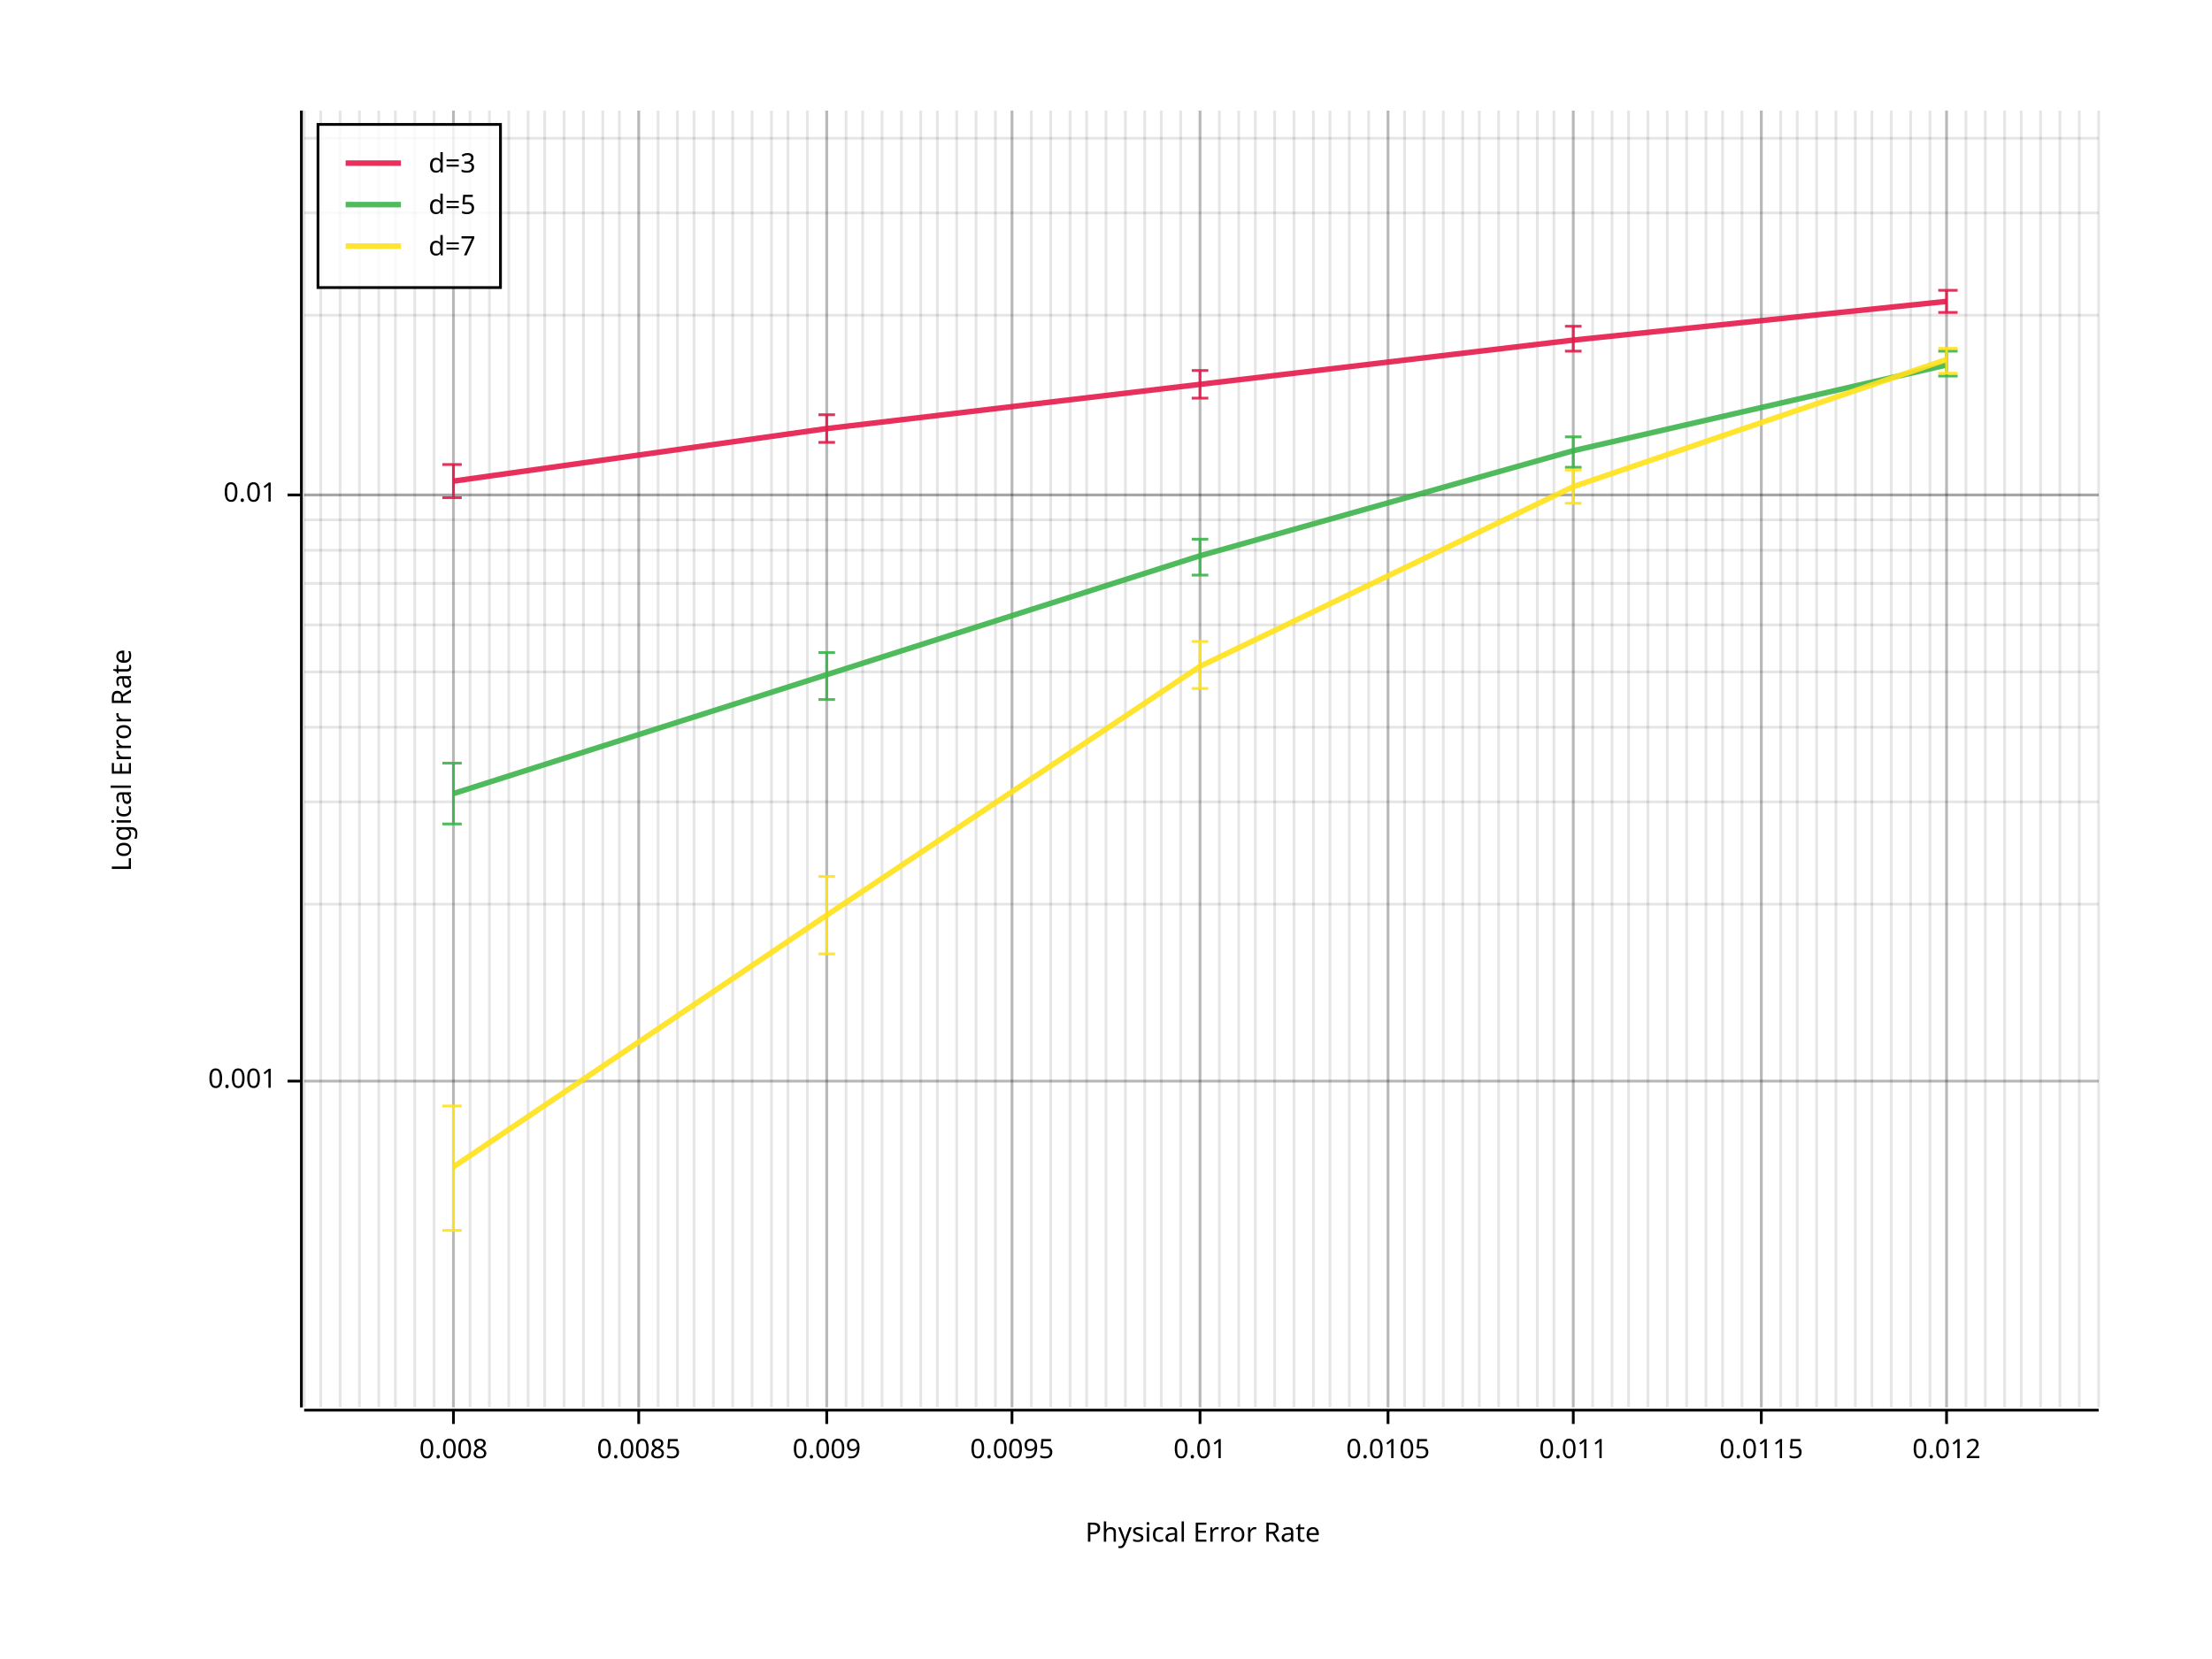
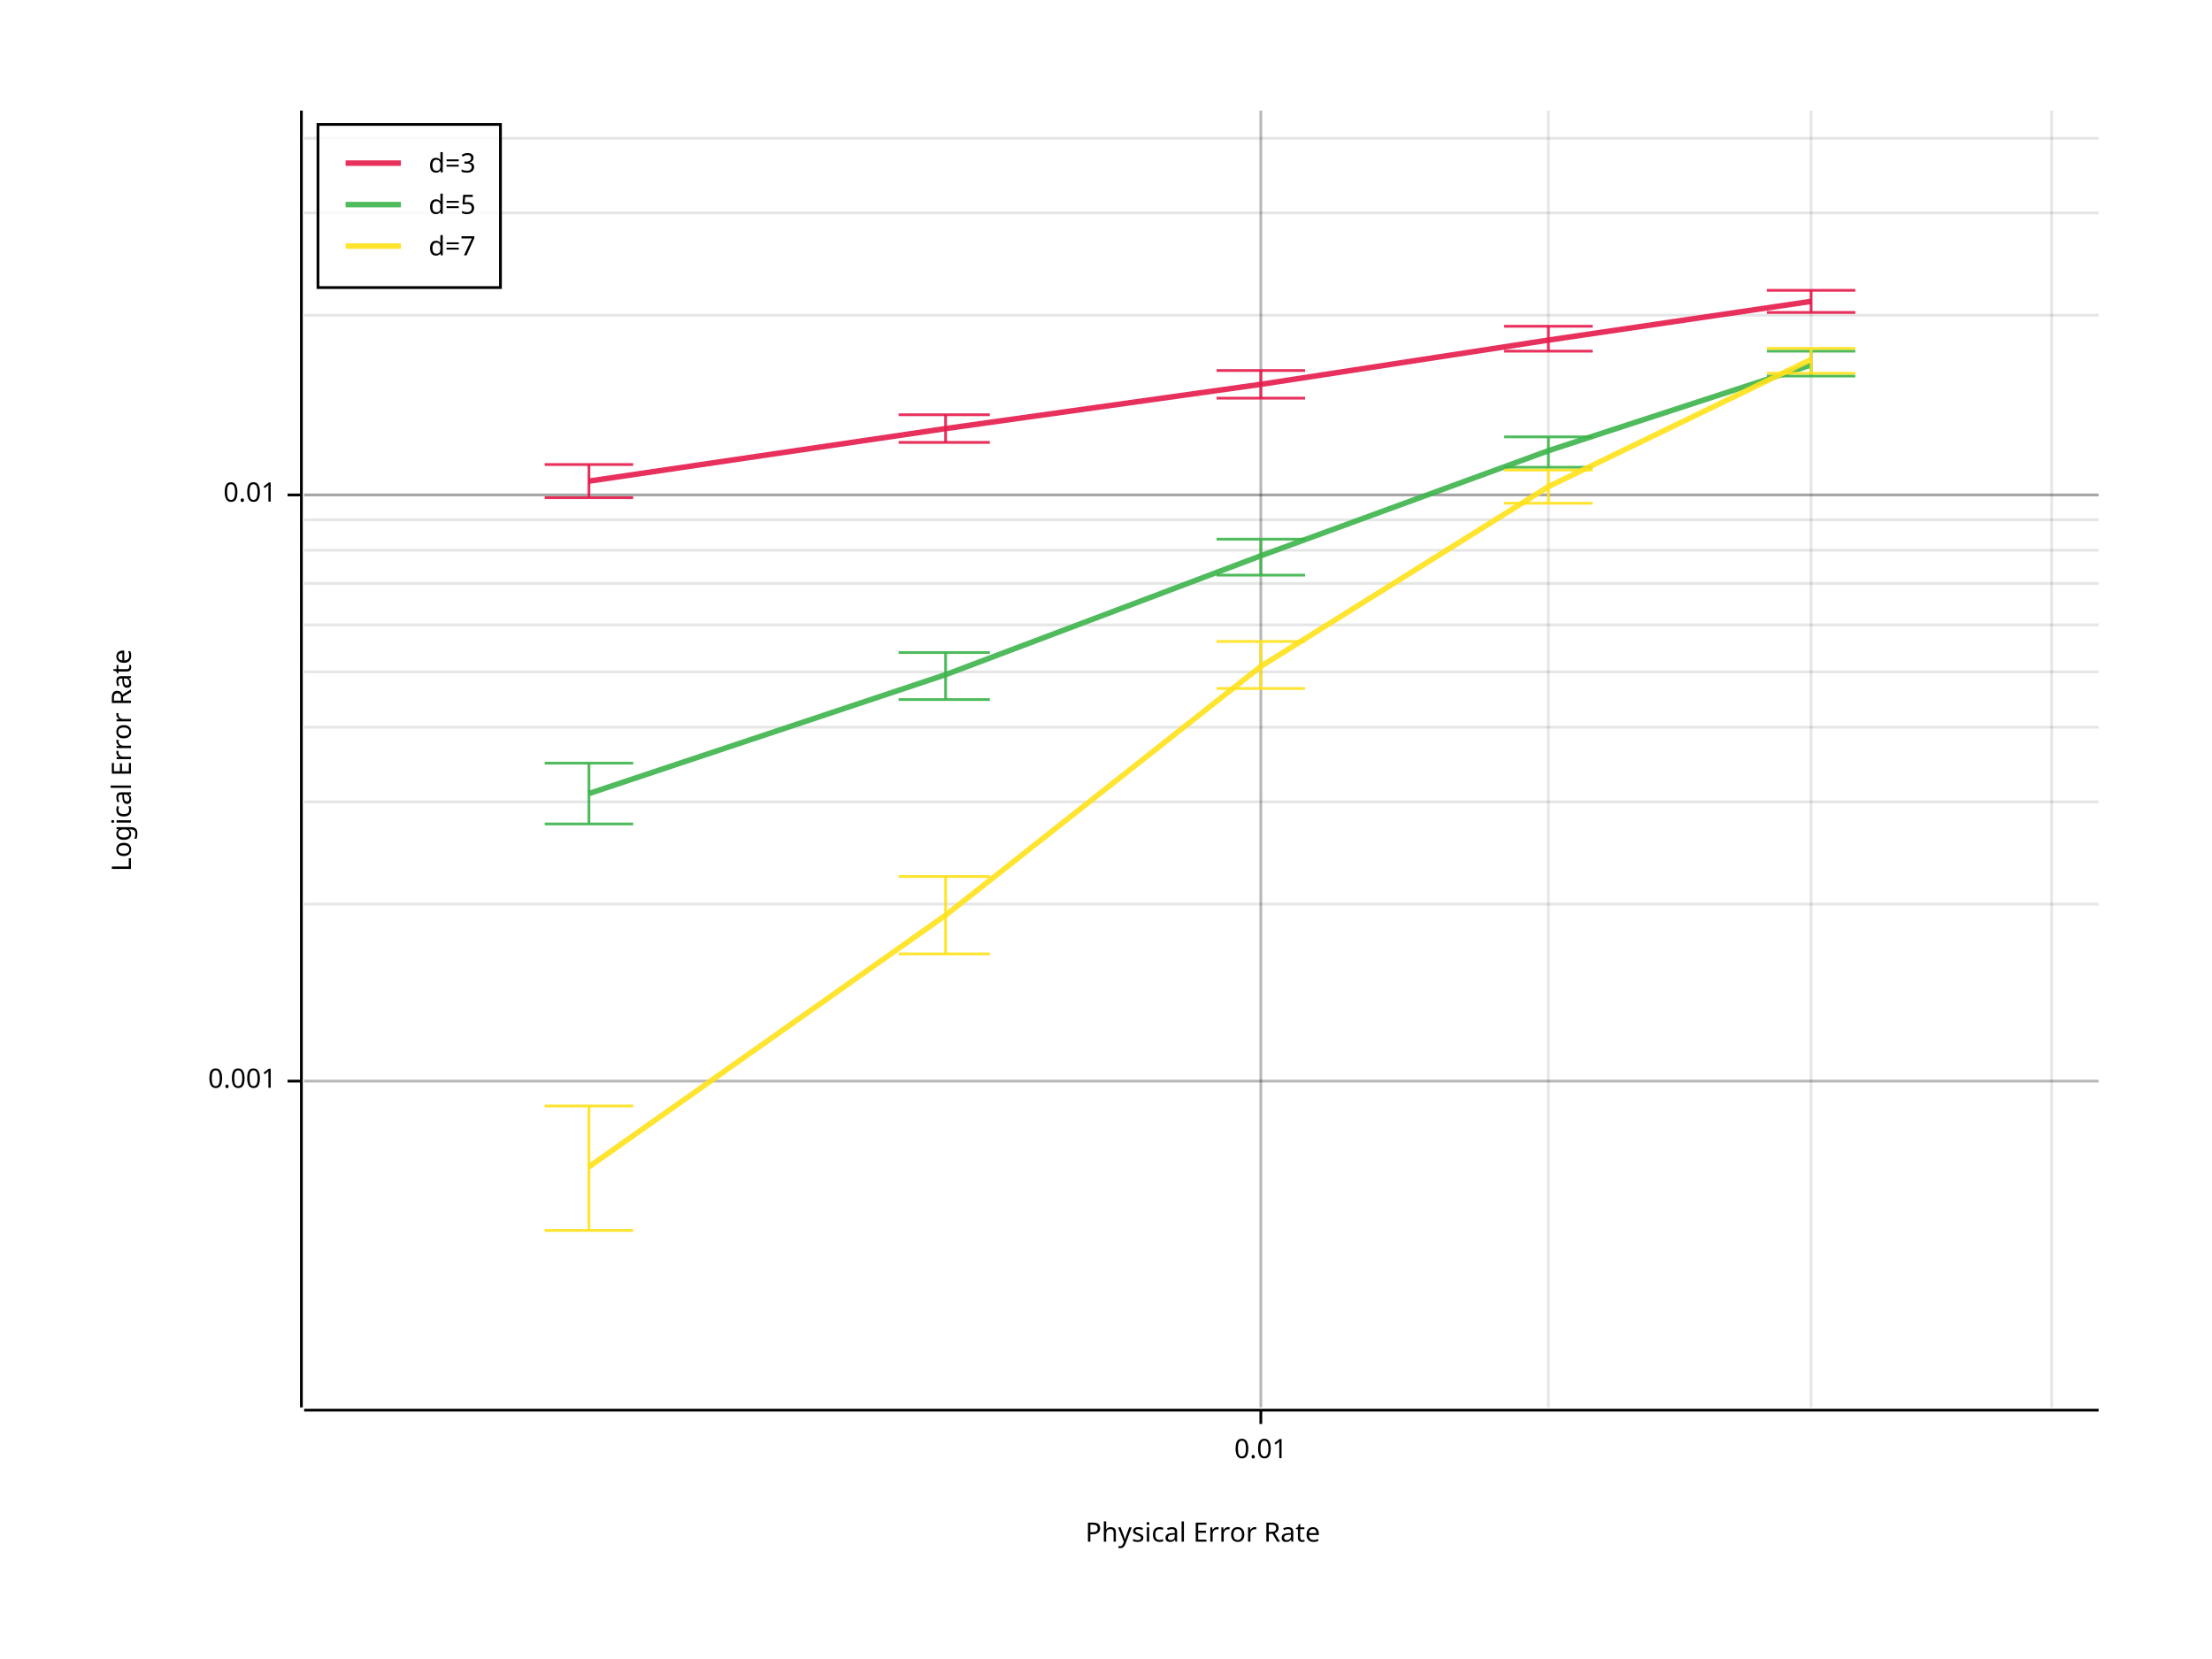
<svg xmlns="http://www.w3.org/2000/svg" width="800" height="600" viewBox="0 0 800 600">
  <rect x="0" y="0" width="800" height="600" opacity="1" fill="#FFFFFF" stroke="none" />
-   <line opacity="0.1" stroke="#000000" stroke-width="1" x1="110" y1="509" x2="110" y2="40" />
-   <line opacity="0.1" stroke="#000000" stroke-width="1" x1="116" y1="509" x2="116" y2="40" />
-   <line opacity="0.1" stroke="#000000" stroke-width="1" x1="123" y1="509" x2="123" y2="40" />
-   <line opacity="0.1" stroke="#000000" stroke-width="1" x1="130" y1="509" x2="130" y2="40" />
-   <line opacity="0.1" stroke="#000000" stroke-width="1" x1="137" y1="509" x2="137" y2="40" />
-   <line opacity="0.1" stroke="#000000" stroke-width="1" x1="143" y1="509" x2="143" y2="40" />
-   <line opacity="0.1" stroke="#000000" stroke-width="1" x1="150" y1="509" x2="150" y2="40" />
-   <line opacity="0.1" stroke="#000000" stroke-width="1" x1="157" y1="509" x2="157" y2="40" />
-   <line opacity="0.1" stroke="#000000" stroke-width="1" x1="164" y1="509" x2="164" y2="40" />
-   <line opacity="0.1" stroke="#000000" stroke-width="1" x1="170" y1="509" x2="170" y2="40" />
-   <line opacity="0.1" stroke="#000000" stroke-width="1" x1="177" y1="509" x2="177" y2="40" />
-   <line opacity="0.1" stroke="#000000" stroke-width="1" x1="184" y1="509" x2="184" y2="40" />
-   <line opacity="0.1" stroke="#000000" stroke-width="1" x1="191" y1="509" x2="191" y2="40" />
-   <line opacity="0.1" stroke="#000000" stroke-width="1" x1="197" y1="509" x2="197" y2="40" />
-   <line opacity="0.1" stroke="#000000" stroke-width="1" x1="204" y1="509" x2="204" y2="40" />
-   <line opacity="0.1" stroke="#000000" stroke-width="1" x1="211" y1="509" x2="211" y2="40" />
-   <line opacity="0.1" stroke="#000000" stroke-width="1" x1="218" y1="509" x2="218" y2="40" />
-   <line opacity="0.1" stroke="#000000" stroke-width="1" x1="224" y1="509" x2="224" y2="40" />
-   <line opacity="0.1" stroke="#000000" stroke-width="1" x1="231" y1="509" x2="231" y2="40" />
-   <line opacity="0.1" stroke="#000000" stroke-width="1" x1="238" y1="509" x2="238" y2="40" />
-   <line opacity="0.1" stroke="#000000" stroke-width="1" x1="245" y1="509" x2="245" y2="40" />
-   <line opacity="0.1" stroke="#000000" stroke-width="1" x1="251" y1="509" x2="251" y2="40" />
-   <line opacity="0.1" stroke="#000000" stroke-width="1" x1="258" y1="509" x2="258" y2="40" />
-   <line opacity="0.1" stroke="#000000" stroke-width="1" x1="265" y1="509" x2="265" y2="40" />
-   <line opacity="0.1" stroke="#000000" stroke-width="1" x1="272" y1="509" x2="272" y2="40" />
-   <line opacity="0.1" stroke="#000000" stroke-width="1" x1="279" y1="509" x2="279" y2="40" />
-   <line opacity="0.1" stroke="#000000" stroke-width="1" x1="285" y1="509" x2="285" y2="40" />
-   <line opacity="0.1" stroke="#000000" stroke-width="1" x1="292" y1="509" x2="292" y2="40" />
-   <line opacity="0.1" stroke="#000000" stroke-width="1" x1="299" y1="509" x2="299" y2="40" />
-   <line opacity="0.1" stroke="#000000" stroke-width="1" x1="306" y1="509" x2="306" y2="40" />
-   <line opacity="0.1" stroke="#000000" stroke-width="1" x1="312" y1="509" x2="312" y2="40" />
-   <line opacity="0.1" stroke="#000000" stroke-width="1" x1="319" y1="509" x2="319" y2="40" />
-   <line opacity="0.1" stroke="#000000" stroke-width="1" x1="326" y1="509" x2="326" y2="40" />
-   <line opacity="0.1" stroke="#000000" stroke-width="1" x1="333" y1="509" x2="333" y2="40" />
-   <line opacity="0.1" stroke="#000000" stroke-width="1" x1="339" y1="509" x2="339" y2="40" />
-   <line opacity="0.1" stroke="#000000" stroke-width="1" x1="346" y1="509" x2="346" y2="40" />
-   <line opacity="0.1" stroke="#000000" stroke-width="1" x1="353" y1="509" x2="353" y2="40" />
-   <line opacity="0.1" stroke="#000000" stroke-width="1" x1="360" y1="509" x2="360" y2="40" />
-   <line opacity="0.1" stroke="#000000" stroke-width="1" x1="366" y1="509" x2="366" y2="40" />
-   <line opacity="0.1" stroke="#000000" stroke-width="1" x1="373" y1="509" x2="373" y2="40" />
-   <line opacity="0.1" stroke="#000000" stroke-width="1" x1="380" y1="509" x2="380" y2="40" />
-   <line opacity="0.1" stroke="#000000" stroke-width="1" x1="387" y1="509" x2="387" y2="40" />
-   <line opacity="0.1" stroke="#000000" stroke-width="1" x1="393" y1="509" x2="393" y2="40" />
-   <line opacity="0.1" stroke="#000000" stroke-width="1" x1="400" y1="509" x2="400" y2="40" />
-   <line opacity="0.1" stroke="#000000" stroke-width="1" x1="407" y1="509" x2="407" y2="40" />
-   <line opacity="0.1" stroke="#000000" stroke-width="1" x1="414" y1="509" x2="414" y2="40" />
-   <line opacity="0.1" stroke="#000000" stroke-width="1" x1="420" y1="509" x2="420" y2="40" />
-   <line opacity="0.1" stroke="#000000" stroke-width="1" x1="427" y1="509" x2="427" y2="40" />
-   <line opacity="0.1" stroke="#000000" stroke-width="1" x1="434" y1="509" x2="434" y2="40" />
-   <line opacity="0.1" stroke="#000000" stroke-width="1" x1="441" y1="509" x2="441" y2="40" />
-   <line opacity="0.1" stroke="#000000" stroke-width="1" x1="448" y1="509" x2="448" y2="40" />
-   <line opacity="0.1" stroke="#000000" stroke-width="1" x1="454" y1="509" x2="454" y2="40" />
-   <line opacity="0.1" stroke="#000000" stroke-width="1" x1="461" y1="509" x2="461" y2="40" />
-   <line opacity="0.1" stroke="#000000" stroke-width="1" x1="468" y1="509" x2="468" y2="40" />
-   <line opacity="0.1" stroke="#000000" stroke-width="1" x1="475" y1="509" x2="475" y2="40" />
-   <line opacity="0.1" stroke="#000000" stroke-width="1" x1="481" y1="509" x2="481" y2="40" />
-   <line opacity="0.1" stroke="#000000" stroke-width="1" x1="488" y1="509" x2="488" y2="40" />
-   <line opacity="0.1" stroke="#000000" stroke-width="1" x1="495" y1="509" x2="495" y2="40" />
-   <line opacity="0.1" stroke="#000000" stroke-width="1" x1="502" y1="509" x2="502" y2="40" />
-   <line opacity="0.1" stroke="#000000" stroke-width="1" x1="508" y1="509" x2="508" y2="40" />
-   <line opacity="0.1" stroke="#000000" stroke-width="1" x1="515" y1="509" x2="515" y2="40" />
-   <line opacity="0.1" stroke="#000000" stroke-width="1" x1="522" y1="509" x2="522" y2="40" />
-   <line opacity="0.1" stroke="#000000" stroke-width="1" x1="529" y1="509" x2="529" y2="40" />
-   <line opacity="0.1" stroke="#000000" stroke-width="1" x1="535" y1="509" x2="535" y2="40" />
-   <line opacity="0.1" stroke="#000000" stroke-width="1" x1="542" y1="509" x2="542" y2="40" />
-   <line opacity="0.1" stroke="#000000" stroke-width="1" x1="549" y1="509" x2="549" y2="40" />
-   <line opacity="0.1" stroke="#000000" stroke-width="1" x1="556" y1="509" x2="556" y2="40" />
-   <line opacity="0.1" stroke="#000000" stroke-width="1" x1="562" y1="509" x2="562" y2="40" />
-   <line opacity="0.1" stroke="#000000" stroke-width="1" x1="569" y1="509" x2="569" y2="40" />
-   <line opacity="0.1" stroke="#000000" stroke-width="1" x1="576" y1="509" x2="576" y2="40" />
-   <line opacity="0.1" stroke="#000000" stroke-width="1" x1="583" y1="509" x2="583" y2="40" />
-   <line opacity="0.1" stroke="#000000" stroke-width="1" x1="589" y1="509" x2="589" y2="40" />
-   <line opacity="0.1" stroke="#000000" stroke-width="1" x1="596" y1="509" x2="596" y2="40" />
-   <line opacity="0.1" stroke="#000000" stroke-width="1" x1="603" y1="509" x2="603" y2="40" />
-   <line opacity="0.1" stroke="#000000" stroke-width="1" x1="610" y1="509" x2="610" y2="40" />
-   <line opacity="0.1" stroke="#000000" stroke-width="1" x1="617" y1="509" x2="617" y2="40" />
-   <line opacity="0.1" stroke="#000000" stroke-width="1" x1="623" y1="509" x2="623" y2="40" />
-   <line opacity="0.1" stroke="#000000" stroke-width="1" x1="630" y1="509" x2="630" y2="40" />
-   <line opacity="0.1" stroke="#000000" stroke-width="1" x1="637" y1="509" x2="637" y2="40" />
-   <line opacity="0.1" stroke="#000000" stroke-width="1" x1="644" y1="509" x2="644" y2="40" />
-   <line opacity="0.1" stroke="#000000" stroke-width="1" x1="650" y1="509" x2="650" y2="40" />
-   <line opacity="0.1" stroke="#000000" stroke-width="1" x1="657" y1="509" x2="657" y2="40" />
-   <line opacity="0.1" stroke="#000000" stroke-width="1" x1="664" y1="509" x2="664" y2="40" />
-   <line opacity="0.1" stroke="#000000" stroke-width="1" x1="671" y1="509" x2="671" y2="40" />
-   <line opacity="0.1" stroke="#000000" stroke-width="1" x1="677" y1="509" x2="677" y2="40" />
-   <line opacity="0.1" stroke="#000000" stroke-width="1" x1="684" y1="509" x2="684" y2="40" />
-   <line opacity="0.1" stroke="#000000" stroke-width="1" x1="691" y1="509" x2="691" y2="40" />
-   <line opacity="0.1" stroke="#000000" stroke-width="1" x1="698" y1="509" x2="698" y2="40" />
-   <line opacity="0.1" stroke="#000000" stroke-width="1" x1="704" y1="509" x2="704" y2="40" />
-   <line opacity="0.1" stroke="#000000" stroke-width="1" x1="711" y1="509" x2="711" y2="40" />
-   <line opacity="0.1" stroke="#000000" stroke-width="1" x1="718" y1="509" x2="718" y2="40" />
-   <line opacity="0.1" stroke="#000000" stroke-width="1" x1="725" y1="509" x2="725" y2="40" />
-   <line opacity="0.1" stroke="#000000" stroke-width="1" x1="731" y1="509" x2="731" y2="40" />
-   <line opacity="0.1" stroke="#000000" stroke-width="1" x1="738" y1="509" x2="738" y2="40" />
-   <line opacity="0.1" stroke="#000000" stroke-width="1" x1="745" y1="509" x2="745" y2="40" />
-   <line opacity="0.1" stroke="#000000" stroke-width="1" x1="752" y1="509" x2="752" y2="40" />
-   <line opacity="0.1" stroke="#000000" stroke-width="1" x1="759" y1="509" x2="759" y2="40" />
+   <line opacity="0.1" stroke="#000000" stroke-width="1" x1="456" y1="509" x2="456" y2="40" />
+   <line opacity="0.1" stroke="#000000" stroke-width="1" x1="560" y1="509" x2="560" y2="40" />
+   <line opacity="0.1" stroke="#000000" stroke-width="1" x1="655" y1="509" x2="655" y2="40" />
+   <line opacity="0.1" stroke="#000000" stroke-width="1" x1="742" y1="509" x2="742" y2="40" />
  <line opacity="0.1" stroke="#000000" stroke-width="1" x1="110" y1="391" x2="759" y2="391" />
  <line opacity="0.1" stroke="#000000" stroke-width="1" x1="110" y1="327" x2="759" y2="327" />
  <line opacity="0.1" stroke="#000000" stroke-width="1" x1="110" y1="290" x2="759" y2="290" />
  <line opacity="0.1" stroke="#000000" stroke-width="1" x1="110" y1="263" x2="759" y2="263" />
  <line opacity="0.1" stroke="#000000" stroke-width="1" x1="110" y1="243" x2="759" y2="243" />
  <line opacity="0.1" stroke="#000000" stroke-width="1" x1="110" y1="226" x2="759" y2="226" />
  <line opacity="0.1" stroke="#000000" stroke-width="1" x1="110" y1="211" x2="759" y2="211" />
  <line opacity="0.1" stroke="#000000" stroke-width="1" x1="110" y1="199" x2="759" y2="199" />
  <line opacity="0.1" stroke="#000000" stroke-width="1" x1="110" y1="188" x2="759" y2="188" />
  <line opacity="0.1" stroke="#000000" stroke-width="1" x1="110" y1="179" x2="759" y2="179" />
  <line opacity="0.1" stroke="#000000" stroke-width="1" x1="110" y1="179" x2="759" y2="179" />
  <line opacity="0.1" stroke="#000000" stroke-width="1" x1="110" y1="114" x2="759" y2="114" />
  <line opacity="0.1" stroke="#000000" stroke-width="1" x1="110" y1="77" x2="759" y2="77" />
  <line opacity="0.1" stroke="#000000" stroke-width="1" x1="110" y1="50" x2="759" y2="50" />
  <text x="40" y="275" dy="0.76em" text-anchor="middle" font-family="sans-serif" font-size="9.677" opacity="1" fill="#000000" transform="rotate(270, 40, 275)">
Logical Error Rate
</text>
  <text x="435" y="560" dy="-0.5ex" text-anchor="middle" font-family="sans-serif" font-size="9.677" opacity="1" fill="#000000">
Physical Error Rate
</text>
-   <line opacity="0.2" stroke="#000000" stroke-width="1" x1="164" y1="509" x2="164" y2="40" />
-   <line opacity="0.2" stroke="#000000" stroke-width="1" x1="231" y1="509" x2="231" y2="40" />
-   <line opacity="0.2" stroke="#000000" stroke-width="1" x1="299" y1="509" x2="299" y2="40" />
-   <line opacity="0.2" stroke="#000000" stroke-width="1" x1="366" y1="509" x2="366" y2="40" />
-   <line opacity="0.2" stroke="#000000" stroke-width="1" x1="434" y1="509" x2="434" y2="40" />
-   <line opacity="0.2" stroke="#000000" stroke-width="1" x1="502" y1="509" x2="502" y2="40" />
-   <line opacity="0.2" stroke="#000000" stroke-width="1" x1="569" y1="509" x2="569" y2="40" />
-   <line opacity="0.2" stroke="#000000" stroke-width="1" x1="637" y1="509" x2="637" y2="40" />
-   <line opacity="0.2" stroke="#000000" stroke-width="1" x1="704" y1="509" x2="704" y2="40" />
+   <line opacity="0.2" stroke="#000000" stroke-width="1" x1="456" y1="509" x2="456" y2="40" />
  <line opacity="0.2" stroke="#000000" stroke-width="1" x1="110" y1="391" x2="759" y2="391" />
  <line opacity="0.2" stroke="#000000" stroke-width="1" x1="110" y1="179" x2="759" y2="179" />
  <polyline fill="none" opacity="1" stroke="#000000" stroke-width="1" points="109,40 109,509 " />
  <text x="100" y="391" dy="0.5ex" text-anchor="end" font-family="sans-serif" font-size="9.677" opacity="1" fill="#000000">
0.001
</text>
  <polyline fill="none" opacity="1" stroke="#000000" stroke-width="1" points="104,391 109,391 " />
  <text x="100" y="179" dy="0.5ex" text-anchor="end" font-family="sans-serif" font-size="9.677" opacity="1" fill="#000000">
0.01
</text>
  <polyline fill="none" opacity="1" stroke="#000000" stroke-width="1" points="104,179 109,179 " />
  <polyline fill="none" opacity="1" stroke="#000000" stroke-width="1" points="110,510 759,510 " />
-   <text x="164" y="520" dy="0.76em" text-anchor="middle" font-family="sans-serif" font-size="9.677" opacity="1" fill="#000000">
- 0.008
- </text>
-   <polyline fill="none" opacity="1" stroke="#000000" stroke-width="1" points="164,510 164,515 " />
-   <text x="231" y="520" dy="0.76em" text-anchor="middle" font-family="sans-serif" font-size="9.677" opacity="1" fill="#000000">
- 0.0085
- </text>
-   <polyline fill="none" opacity="1" stroke="#000000" stroke-width="1" points="231,510 231,515 " />
-   <text x="299" y="520" dy="0.76em" text-anchor="middle" font-family="sans-serif" font-size="9.677" opacity="1" fill="#000000">
- 0.009
- </text>
-   <polyline fill="none" opacity="1" stroke="#000000" stroke-width="1" points="299,510 299,515 " />
-   <text x="366" y="520" dy="0.76em" text-anchor="middle" font-family="sans-serif" font-size="9.677" opacity="1" fill="#000000">
- 0.0095
- </text>
-   <polyline fill="none" opacity="1" stroke="#000000" stroke-width="1" points="366,510 366,515 " />
-   <text x="434" y="520" dy="0.76em" text-anchor="middle" font-family="sans-serif" font-size="9.677" opacity="1" fill="#000000">
+   <text x="456" y="520" dy="0.76em" text-anchor="middle" font-family="sans-serif" font-size="9.677" opacity="1" fill="#000000">
0.01
</text>
-   <polyline fill="none" opacity="1" stroke="#000000" stroke-width="1" points="434,510 434,515 " />
-   <text x="502" y="520" dy="0.76em" text-anchor="middle" font-family="sans-serif" font-size="9.677" opacity="1" fill="#000000">
- 0.0105
- </text>
-   <polyline fill="none" opacity="1" stroke="#000000" stroke-width="1" points="502,510 502,515 " />
-   <text x="569" y="520" dy="0.76em" text-anchor="middle" font-family="sans-serif" font-size="9.677" opacity="1" fill="#000000">
- 0.011
- </text>
-   <polyline fill="none" opacity="1" stroke="#000000" stroke-width="1" points="569,510 569,515 " />
-   <text x="637" y="520" dy="0.76em" text-anchor="middle" font-family="sans-serif" font-size="9.677" opacity="1" fill="#000000">
- 0.0115
- </text>
-   <polyline fill="none" opacity="1" stroke="#000000" stroke-width="1" points="637,510 637,515 " />
-   <text x="704" y="520" dy="0.76em" text-anchor="middle" font-family="sans-serif" font-size="9.677" opacity="1" fill="#000000">
- 0.012
- </text>
-   <polyline fill="none" opacity="1" stroke="#000000" stroke-width="1" points="704,510 704,515 " />
-   <polyline fill="none" opacity="0.9" stroke="#E6194B" stroke-width="2" points="164,174 299,155 434,139 569,123 704,109 " />
-   <polyline fill="none" opacity="0.9" stroke="#E6194B" stroke-width="1" points="164,180 164,168 " />
-   <polyline fill="none" opacity="0.9" stroke="#E6194B" stroke-width="1" points="160,180 167,180 " />
-   <polyline fill="none" opacity="0.9" stroke="#E6194B" stroke-width="1" points="160,168 167,168 " />
-   <polyline fill="none" opacity="0.9" stroke="#E6194B" stroke-width="1" points="299,160 299,150 " />
-   <polyline fill="none" opacity="0.9" stroke="#E6194B" stroke-width="1" points="296,160 302,160 " />
-   <polyline fill="none" opacity="0.9" stroke="#E6194B" stroke-width="1" points="296,150 302,150 " />
-   <polyline fill="none" opacity="0.9" stroke="#E6194B" stroke-width="1" points="434,144 434,134 " />
-   <polyline fill="none" opacity="0.9" stroke="#E6194B" stroke-width="1" points="431,144 437,144 " />
-   <polyline fill="none" opacity="0.9" stroke="#E6194B" stroke-width="1" points="431,134 437,134 " />
-   <polyline fill="none" opacity="0.9" stroke="#E6194B" stroke-width="1" points="569,127 569,118 " />
-   <polyline fill="none" opacity="0.9" stroke="#E6194B" stroke-width="1" points="566,127 572,127 " />
-   <polyline fill="none" opacity="0.9" stroke="#E6194B" stroke-width="1" points="566,118 572,118 " />
-   <polyline fill="none" opacity="0.9" stroke="#E6194B" stroke-width="1" points="704,113 704,105 " />
-   <polyline fill="none" opacity="0.9" stroke="#E6194B" stroke-width="1" points="701,113 708,113 " />
-   <polyline fill="none" opacity="0.9" stroke="#E6194B" stroke-width="1" points="701,105 708,105 " />
-   <polyline fill="none" opacity="0.9" stroke="#3CB44B" stroke-width="2" points="164,287 299,244 434,201 569,163 704,132 " />
-   <polyline fill="none" opacity="0.9" stroke="#3CB44B" stroke-width="1" points="164,298 164,276 " />
-   <polyline fill="none" opacity="0.9" stroke="#3CB44B" stroke-width="1" points="160,298 167,298 " />
-   <polyline fill="none" opacity="0.9" stroke="#3CB44B" stroke-width="1" points="160,276 167,276 " />
-   <polyline fill="none" opacity="0.9" stroke="#3CB44B" stroke-width="1" points="299,253 299,236 " />
-   <polyline fill="none" opacity="0.9" stroke="#3CB44B" stroke-width="1" points="296,253 302,253 " />
-   <polyline fill="none" opacity="0.9" stroke="#3CB44B" stroke-width="1" points="296,236 302,236 " />
-   <polyline fill="none" opacity="0.9" stroke="#3CB44B" stroke-width="1" points="434,208 434,195 " />
-   <polyline fill="none" opacity="0.9" stroke="#3CB44B" stroke-width="1" points="431,208 437,208 " />
-   <polyline fill="none" opacity="0.9" stroke="#3CB44B" stroke-width="1" points="431,195 437,195 " />
-   <polyline fill="none" opacity="0.9" stroke="#3CB44B" stroke-width="1" points="569,169 569,158 " />
-   <polyline fill="none" opacity="0.9" stroke="#3CB44B" stroke-width="1" points="566,169 572,169 " />
-   <polyline fill="none" opacity="0.9" stroke="#3CB44B" stroke-width="1" points="566,158 572,158 " />
-   <polyline fill="none" opacity="0.9" stroke="#3CB44B" stroke-width="1" points="704,136 704,127 " />
-   <polyline fill="none" opacity="0.9" stroke="#3CB44B" stroke-width="1" points="701,136 708,136 " />
-   <polyline fill="none" opacity="0.9" stroke="#3CB44B" stroke-width="1" points="701,127 708,127 " />
-   <polyline fill="none" opacity="0.9" stroke="#FFE119" stroke-width="2" points="164,422 299,331 434,241 569,176 704,130 " />
-   <polyline fill="none" opacity="0.9" stroke="#FFE119" stroke-width="1" points="164,445 164,400 " />
-   <polyline fill="none" opacity="0.9" stroke="#FFE119" stroke-width="1" points="160,445 167,445 " />
-   <polyline fill="none" opacity="0.9" stroke="#FFE119" stroke-width="1" points="160,400 167,400 " />
-   <polyline fill="none" opacity="0.9" stroke="#FFE119" stroke-width="1" points="299,345 299,317 " />
-   <polyline fill="none" opacity="0.9" stroke="#FFE119" stroke-width="1" points="296,345 302,345 " />
-   <polyline fill="none" opacity="0.9" stroke="#FFE119" stroke-width="1" points="296,317 302,317 " />
-   <polyline fill="none" opacity="0.9" stroke="#FFE119" stroke-width="1" points="434,249 434,232 " />
-   <polyline fill="none" opacity="0.9" stroke="#FFE119" stroke-width="1" points="431,249 437,249 " />
-   <polyline fill="none" opacity="0.9" stroke="#FFE119" stroke-width="1" points="431,232 437,232 " />
-   <polyline fill="none" opacity="0.9" stroke="#FFE119" stroke-width="1" points="569,182 569,170 " />
-   <polyline fill="none" opacity="0.9" stroke="#FFE119" stroke-width="1" points="566,182 572,182 " />
-   <polyline fill="none" opacity="0.9" stroke="#FFE119" stroke-width="1" points="566,170 572,170 " />
-   <polyline fill="none" opacity="0.9" stroke="#FFE119" stroke-width="1" points="704,135 704,126 " />
-   <polyline fill="none" opacity="0.9" stroke="#FFE119" stroke-width="1" points="701,135 708,135 " />
-   <polyline fill="none" opacity="0.9" stroke="#FFE119" stroke-width="1" points="701,126 708,126 " />
+   <polyline fill="none" opacity="1" stroke="#000000" stroke-width="1" points="456,510 456,515 " />
+   <polyline fill="none" opacity="0.9" stroke="#E6194B" stroke-width="2" points="213,174 342,155 456,139 560,123 655,109 " />
+   <polyline fill="none" opacity="0.9" stroke="#E6194B" stroke-width="1" points="213,180 213,168 " />
+   <polyline fill="none" opacity="0.9" stroke="#E6194B" stroke-width="1" points="197,180 229,180 " />
+   <polyline fill="none" opacity="0.9" stroke="#E6194B" stroke-width="1" points="197,168 229,168 " />
+   <polyline fill="none" opacity="0.9" stroke="#E6194B" stroke-width="1" points="342,160 342,150 " />
+   <polyline fill="none" opacity="0.9" stroke="#E6194B" stroke-width="1" points="325,160 358,160 " />
+   <polyline fill="none" opacity="0.9" stroke="#E6194B" stroke-width="1" points="325,150 358,150 " />
+   <polyline fill="none" opacity="0.9" stroke="#E6194B" stroke-width="1" points="456,144 456,134 " />
+   <polyline fill="none" opacity="0.9" stroke="#E6194B" stroke-width="1" points="440,144 472,144 " />
+   <polyline fill="none" opacity="0.9" stroke="#E6194B" stroke-width="1" points="440,134 472,134 " />
+   <polyline fill="none" opacity="0.9" stroke="#E6194B" stroke-width="1" points="560,127 560,118 " />
+   <polyline fill="none" opacity="0.9" stroke="#E6194B" stroke-width="1" points="544,127 576,127 " />
+   <polyline fill="none" opacity="0.9" stroke="#E6194B" stroke-width="1" points="544,118 576,118 " />
+   <polyline fill="none" opacity="0.9" stroke="#E6194B" stroke-width="1" points="655,113 655,105 " />
+   <polyline fill="none" opacity="0.9" stroke="#E6194B" stroke-width="1" points="639,113 671,113 " />
+   <polyline fill="none" opacity="0.9" stroke="#E6194B" stroke-width="1" points="639,105 671,105 " />
+   <polyline fill="none" opacity="0.9" stroke="#3CB44B" stroke-width="2" points="213,287 342,244 456,201 560,163 655,132 " />
+   <polyline fill="none" opacity="0.9" stroke="#3CB44B" stroke-width="1" points="213,298 213,276 " />
+   <polyline fill="none" opacity="0.9" stroke="#3CB44B" stroke-width="1" points="197,298 229,298 " />
+   <polyline fill="none" opacity="0.9" stroke="#3CB44B" stroke-width="1" points="197,276 229,276 " />
+   <polyline fill="none" opacity="0.9" stroke="#3CB44B" stroke-width="1" points="342,253 342,236 " />
+   <polyline fill="none" opacity="0.9" stroke="#3CB44B" stroke-width="1" points="325,253 358,253 " />
+   <polyline fill="none" opacity="0.9" stroke="#3CB44B" stroke-width="1" points="325,236 358,236 " />
+   <polyline fill="none" opacity="0.9" stroke="#3CB44B" stroke-width="1" points="456,208 456,195 " />
+   <polyline fill="none" opacity="0.9" stroke="#3CB44B" stroke-width="1" points="440,208 472,208 " />
+   <polyline fill="none" opacity="0.9" stroke="#3CB44B" stroke-width="1" points="440,195 472,195 " />
+   <polyline fill="none" opacity="0.9" stroke="#3CB44B" stroke-width="1" points="560,169 560,158 " />
+   <polyline fill="none" opacity="0.9" stroke="#3CB44B" stroke-width="1" points="544,169 576,169 " />
+   <polyline fill="none" opacity="0.9" stroke="#3CB44B" stroke-width="1" points="544,158 576,158 " />
+   <polyline fill="none" opacity="0.9" stroke="#3CB44B" stroke-width="1" points="655,136 655,127 " />
+   <polyline fill="none" opacity="0.9" stroke="#3CB44B" stroke-width="1" points="639,136 671,136 " />
+   <polyline fill="none" opacity="0.9" stroke="#3CB44B" stroke-width="1" points="639,127 671,127 " />
+   <polyline fill="none" opacity="0.9" stroke="#FFE119" stroke-width="2" points="213,422 342,331 456,241 560,176 655,130 " />
+   <polyline fill="none" opacity="0.9" stroke="#FFE119" stroke-width="1" points="213,445 213,400 " />
+   <polyline fill="none" opacity="0.9" stroke="#FFE119" stroke-width="1" points="197,445 229,445 " />
+   <polyline fill="none" opacity="0.9" stroke="#FFE119" stroke-width="1" points="197,400 229,400 " />
+   <polyline fill="none" opacity="0.9" stroke="#FFE119" stroke-width="1" points="342,345 342,317 " />
+   <polyline fill="none" opacity="0.9" stroke="#FFE119" stroke-width="1" points="325,345 358,345 " />
+   <polyline fill="none" opacity="0.9" stroke="#FFE119" stroke-width="1" points="325,317 358,317 " />
+   <polyline fill="none" opacity="0.9" stroke="#FFE119" stroke-width="1" points="456,249 456,232 " />
+   <polyline fill="none" opacity="0.9" stroke="#FFE119" stroke-width="1" points="440,249 472,249 " />
+   <polyline fill="none" opacity="0.9" stroke="#FFE119" stroke-width="1" points="440,232 472,232 " />
+   <polyline fill="none" opacity="0.9" stroke="#FFE119" stroke-width="1" points="560,182 560,170 " />
+   <polyline fill="none" opacity="0.9" stroke="#FFE119" stroke-width="1" points="544,182 576,182 " />
+   <polyline fill="none" opacity="0.9" stroke="#FFE119" stroke-width="1" points="544,170 576,170 " />
+   <polyline fill="none" opacity="0.9" stroke="#FFE119" stroke-width="1" points="655,135 655,126 " />
+   <polyline fill="none" opacity="0.9" stroke="#FFE119" stroke-width="1" points="639,135 671,135 " />
+   <polyline fill="none" opacity="0.9" stroke="#FFE119" stroke-width="1" points="639,126 671,126 " />
  <rect x="115" y="45" width="66" height="59" opacity="0.8" fill="#FFFFFF" stroke="none" />
  <rect x="115" y="45" width="66" height="59" opacity="1" fill="none" stroke="#000000" />
  <text x="155" y="55" dy="0.76em" text-anchor="start" font-family="sans-serif" font-size="9.677" opacity="1" fill="#000000">
d=3
</text>
  <text x="155" y="70" dy="0.76em" text-anchor="start" font-family="sans-serif" font-size="9.677" opacity="1" fill="#000000">
d=5
</text>
  <text x="155" y="85" dy="0.76em" text-anchor="start" font-family="sans-serif" font-size="9.677" opacity="1" fill="#000000">
d=7
</text>
  <polyline fill="none" opacity="0.9" stroke="#E6194B" stroke-width="2" points="125,59 145,59 " />
  <polyline fill="none" opacity="0.9" stroke="#3CB44B" stroke-width="2" points="125,74 145,74 " />
  <polyline fill="none" opacity="0.9" stroke="#FFE119" stroke-width="2" points="125,89 145,89 " />
</svg>
